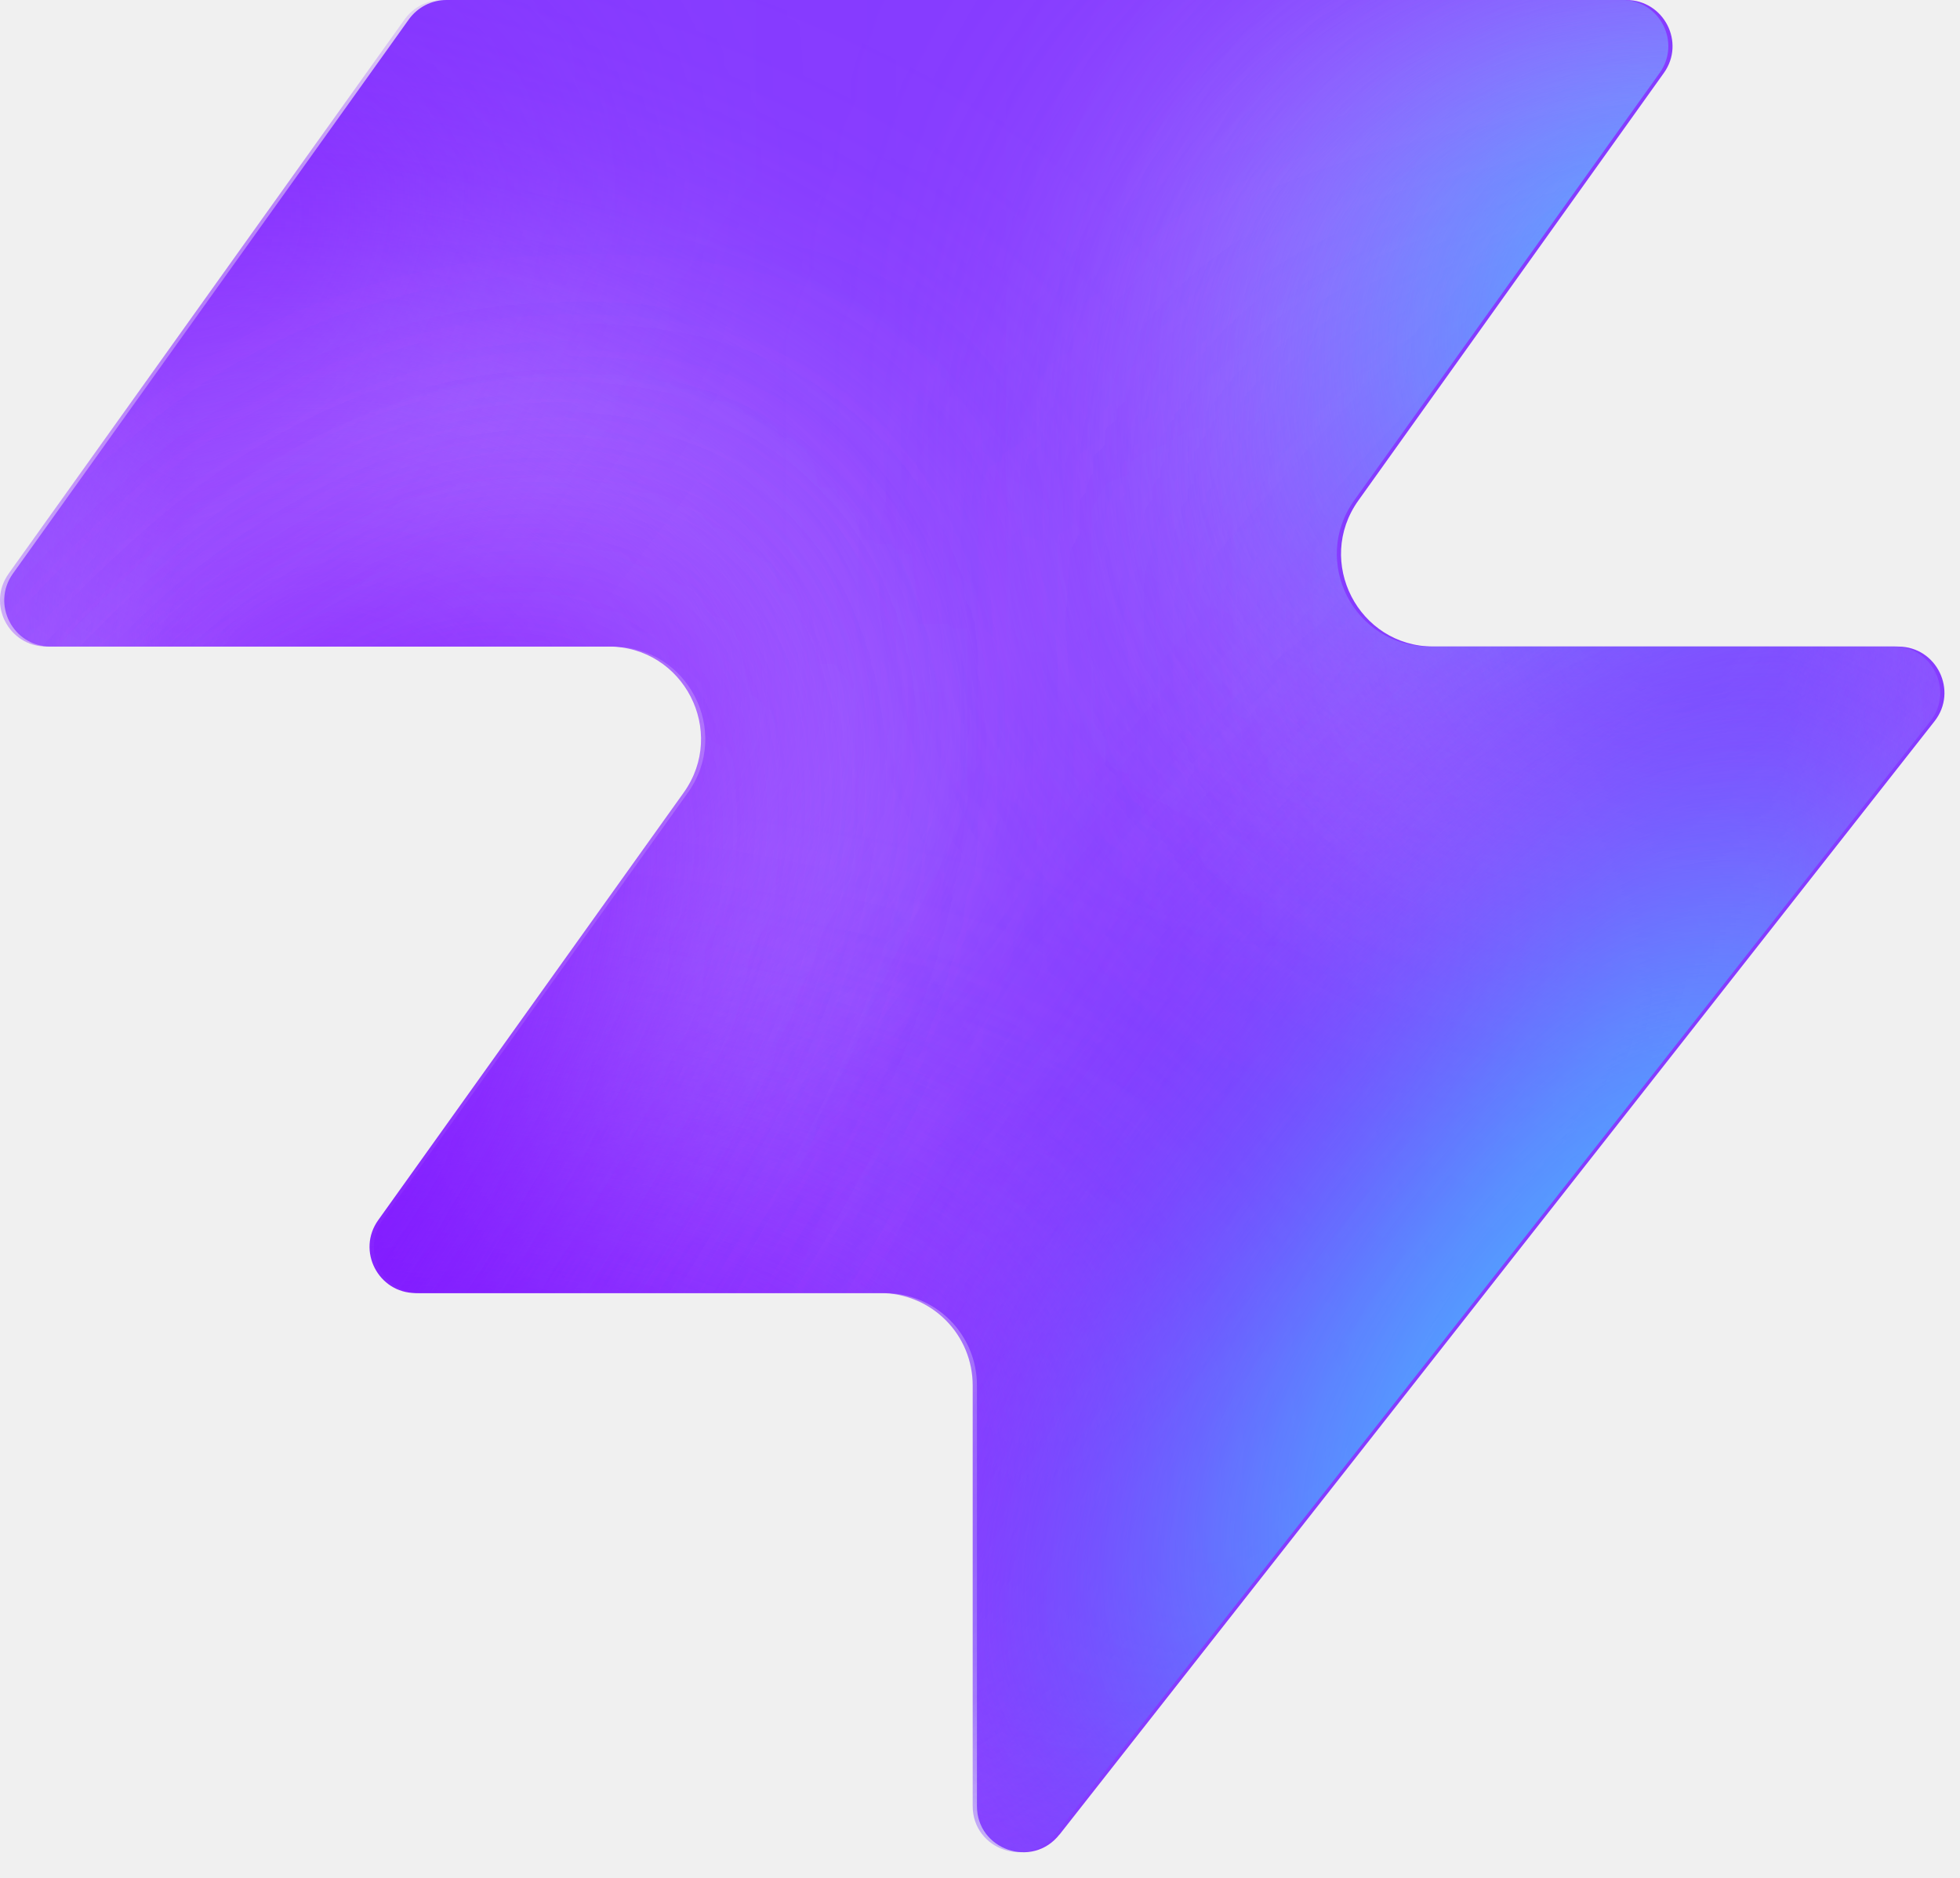
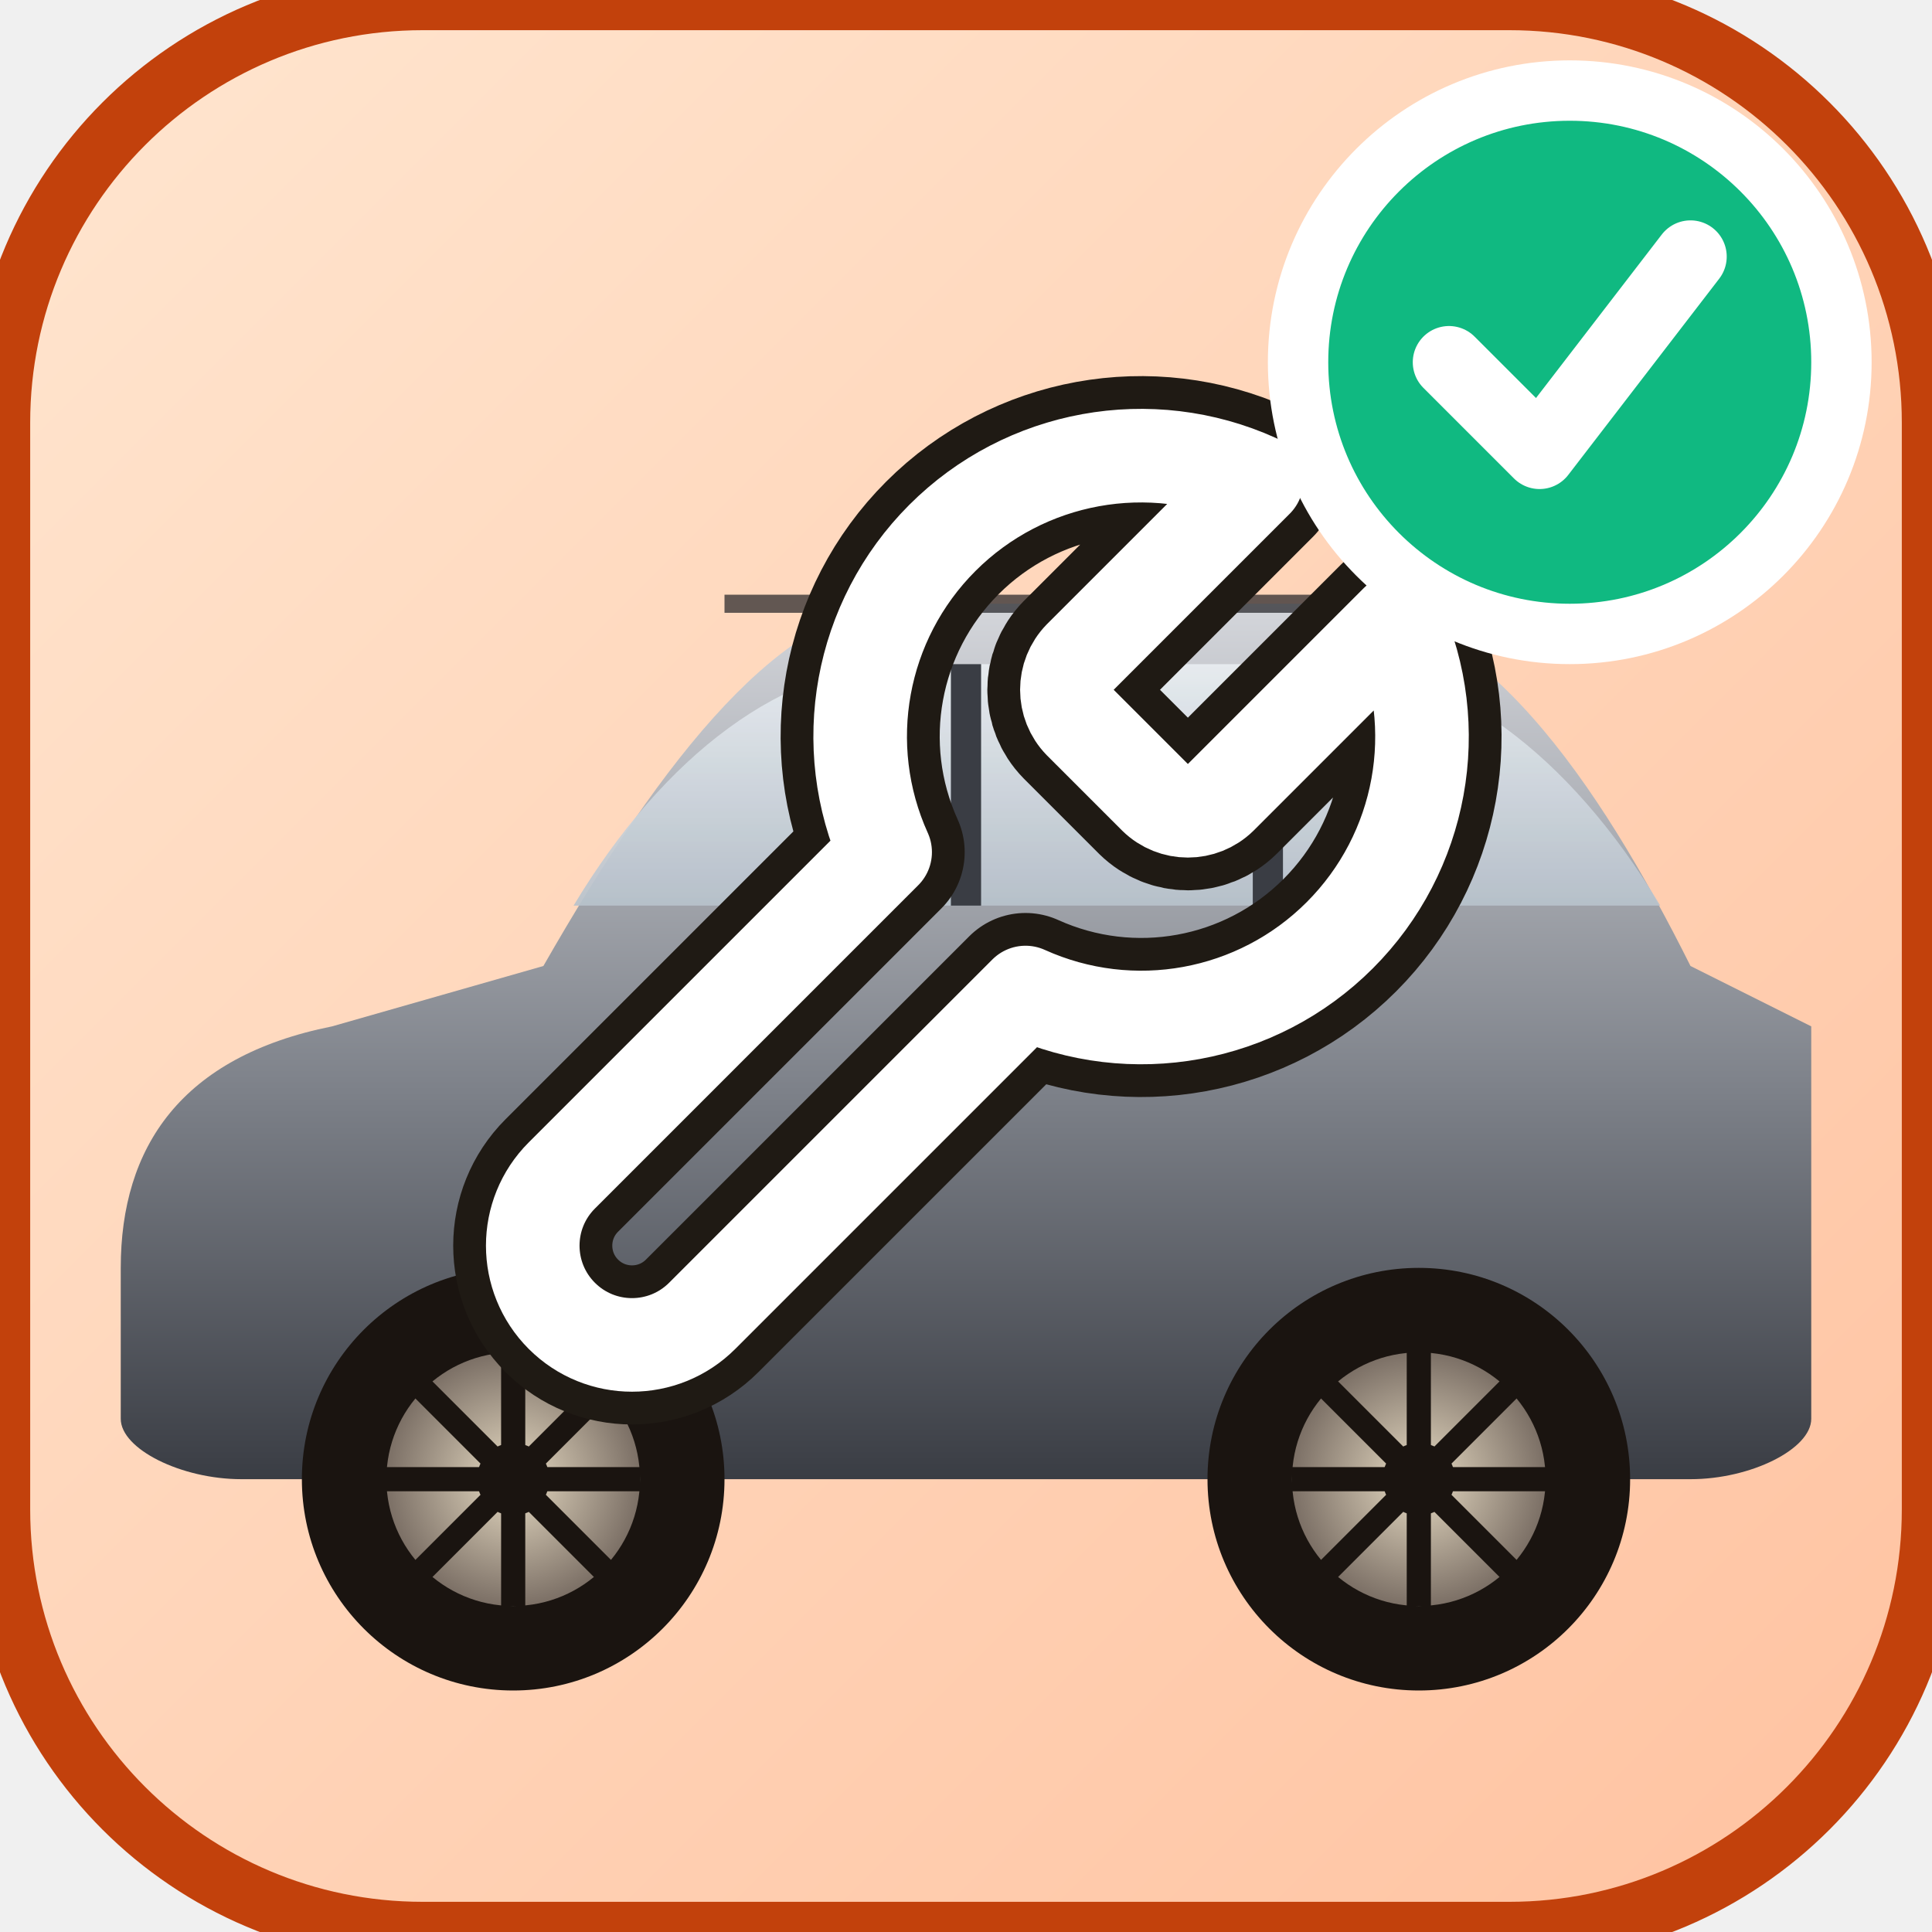
- <svg xmlns="http://www.w3.org/2000/svg" width="48" height="46" fill="none" viewBox="0 0 48 46">
-   <path fill="#863bff" d="M25.946 44.938c-.664.845-2.021.375-2.021-.698V33.937a2.26 2.26 0 0 0-2.262-2.262H10.287c-.92 0-1.456-1.04-.92-1.788l7.48-10.471c1.07-1.497 0-3.578-1.842-3.578H1.237c-.92 0-1.456-1.04-.92-1.788L10.013.474c.214-.297.556-.474.92-.474h28.894c.92 0 1.456 1.04.92 1.788l-7.48 10.471c-1.07 1.498 0 3.579 1.842 3.579h11.377c.943 0 1.473 1.088.89 1.83L25.947 44.94z" style="fill:#863bff;fill:color(display-p3 .525 .23 1);fill-opacity:1" />
-   <mask id="a" width="48" height="46" x="0" y="0" maskUnits="userSpaceOnUse" style="mask-type:alpha">
-     <path fill="#000" d="M25.842 44.938c-.664.844-2.021.375-2.021-.698V33.937a2.26 2.26 0 0 0-2.262-2.262H10.183c-.92 0-1.456-1.04-.92-1.788l7.48-10.471c1.07-1.498 0-3.579-1.842-3.579H1.133c-.92 0-1.456-1.04-.92-1.787L9.91.473c.214-.297.556-.474.92-.474h28.894c.92 0 1.456 1.04.92 1.788l-7.48 10.471c-1.07 1.498 0 3.578 1.842 3.578h11.377c.943 0 1.473 1.088.89 1.832L25.843 44.94z" style="fill:#000;fill-opacity:1" />
-   </mask>
-   <g mask="url(#a)">
-     <g filter="url(#b)">
-       <ellipse cx="5.508" cy="14.704" fill="#ede6ff" rx="5.508" ry="14.704" style="fill:#ede6ff;fill:color(display-p3 .927 .903 1);fill-opacity:1" transform="matrix(.00324 1 1 -.00324 -4.47 31.516)" />
-     </g>
-     <g filter="url(#c)">
-       <ellipse cx="10.399" cy="29.851" fill="#ede6ff" rx="10.399" ry="29.851" style="fill:#ede6ff;fill:color(display-p3 .927 .903 1);fill-opacity:1" transform="matrix(.00324 1 1 -.00324 -39.328 7.883)" />
-     </g>
-     <g filter="url(#d)">
-       <ellipse cx="5.508" cy="30.487" fill="#7e14ff" rx="5.508" ry="30.487" style="fill:#7e14ff;fill:color(display-p3 .492 .077 1);fill-opacity:1" transform="rotate(89.814 -25.913 -14.639)scale(1 -1)" />
-     </g>
-     <g filter="url(#e)">
-       <ellipse cx="5.508" cy="30.599" fill="#7e14ff" rx="5.508" ry="30.599" style="fill:#7e14ff;fill:color(display-p3 .492 .077 1);fill-opacity:1" transform="rotate(89.814 -32.644 -3.334)scale(1 -1)" />
-     </g>
-     <g filter="url(#f)">
-       <ellipse cx="5.508" cy="30.599" fill="#7e14ff" rx="5.508" ry="30.599" style="fill:#7e14ff;fill:color(display-p3 .492 .077 1);fill-opacity:1" transform="matrix(.00324 1 1 -.00324 -34.34 30.47)" />
-     </g>
-     <g filter="url(#g)">
-       <ellipse cx="14.072" cy="22.078" fill="#ede6ff" rx="14.072" ry="22.078" style="fill:#ede6ff;fill:color(display-p3 .927 .903 1);fill-opacity:1" transform="rotate(93.35 24.506 48.493)scale(-1 1)" />
-     </g>
-     <g filter="url(#h)">
-       <ellipse cx="3.47" cy="21.501" fill="#7e14ff" rx="3.47" ry="21.501" style="fill:#7e14ff;fill:color(display-p3 .492 .077 1);fill-opacity:1" transform="rotate(89.009 28.708 47.59)scale(-1 1)" />
-     </g>
-     <g filter="url(#i)">
-       <ellipse cx="3.47" cy="21.501" fill="#7e14ff" rx="3.47" ry="21.501" style="fill:#7e14ff;fill:color(display-p3 .492 .077 1);fill-opacity:1" transform="rotate(89.009 28.708 47.59)scale(-1 1)" />
-     </g>
-     <g filter="url(#j)">
-       <ellipse cx=".387" cy="8.972" fill="#7e14ff" rx="4.407" ry="29.108" style="fill:#7e14ff;fill:color(display-p3 .492 .077 1);fill-opacity:1" transform="rotate(39.51 .387 8.972)" />
-     </g>
-     <g filter="url(#k)">
-       <ellipse cx="47.523" cy="-6.092" fill="#7e14ff" rx="4.407" ry="29.108" style="fill:#7e14ff;fill:color(display-p3 .492 .077 1);fill-opacity:1" transform="rotate(37.892 47.523 -6.092)" />
-     </g>
-     <g filter="url(#l)">
-       <ellipse cx="41.412" cy="6.333" fill="#47bfff" rx="5.971" ry="9.665" style="fill:#47bfff;fill:color(display-p3 .28 .748 1);fill-opacity:1" transform="rotate(37.892 41.412 6.333)" />
-     </g>
-     <g filter="url(#m)">
-       <ellipse cx="-1.879" cy="38.332" fill="#7e14ff" rx="4.407" ry="29.108" style="fill:#7e14ff;fill:color(display-p3 .492 .077 1);fill-opacity:1" transform="rotate(37.892 -1.88 38.332)" />
-     </g>
-     <g filter="url(#n)">
-       <ellipse cx="-1.879" cy="38.332" fill="#7e14ff" rx="4.407" ry="29.108" style="fill:#7e14ff;fill:color(display-p3 .492 .077 1);fill-opacity:1" transform="rotate(37.892 -1.88 38.332)" />
-     </g>
-     <g filter="url(#o)">
-       <ellipse cx="35.651" cy="29.907" fill="#7e14ff" rx="4.407" ry="29.108" style="fill:#7e14ff;fill:color(display-p3 .492 .077 1);fill-opacity:1" transform="rotate(37.892 35.651 29.907)" />
-     </g>
-     <g filter="url(#p)">
-       <ellipse cx="38.418" cy="32.4" fill="#47bfff" rx="5.971" ry="15.297" style="fill:#47bfff;fill:color(display-p3 .28 .748 1);fill-opacity:1" transform="rotate(37.892 38.418 32.4)" />
-     </g>
+ <svg xmlns="http://www.w3.org/2000/svg" viewBox="0 0 64 64">
+   <defs>
+     <linearGradient id="bg4" x1="0" y1="0" x2="1" y2="1">
+       <stop offset="0%" stop-color="#FFE6D0" />
+       <stop offset="100%" stop-color="#FFC2A0" />
+     </linearGradient>
+     <linearGradient id="suvBody" x1="0" y1="0" x2="0" y2="1">
+       <stop offset="0%" stop-color="#D4D6DB" />
+       <stop offset="55%" stop-color="#7E828A" />
+       <stop offset="100%" stop-color="#3A3D44" />
+     </linearGradient>
+     <linearGradient id="suvWindow" x1="0" y1="0" x2="0" y2="1">
+       <stop offset="0%" stop-color="#E8EDF1" />
+       <stop offset="100%" stop-color="#B8C2CC" />
+     </linearGradient>
+     <radialGradient id="rim4" cx="0.5" cy="0.5" r="0.5">
+       <stop offset="0%" stop-color="#E8DCC4" />
+       <stop offset="100%" stop-color="#7C7066" />
+     </radialGradient>
+   </defs>
+   <rect width="64" height="64" rx="14" fill="url(#bg4)" stroke="#C2410C" stroke-width="2" />
+   <path d="M 4 42            C 4 38, 6 35, 11 34            L 18 32            C 22 25, 26 20, 30 20            L 44 20            C 49 20, 53 26, 56 32            L 60 34            C 60 37, 60 40, 60 42            L 60 47            C 60 48, 58 49, 56 49            L 8 49            C 6 49, 4 48, 4 47 Z" fill="url(#suvBody)" />
+   <path d="M 19 30            C 22 25, 26 22, 30 22            L 44 22            C 48 22, 52 25, 55 30 Z" fill="url(#suvWindow)" opacity="0.92" />
+   <line x1="32" y1="22" x2="32" y2="30" stroke="#3A3D44" stroke-width="1" />
+   <line x1="42" y1="22" x2="42" y2="30" stroke="#3A3D44" stroke-width="1" />
+   <line x1="24" y1="20" x2="50" y2="20" stroke="#1F2024" stroke-width="0.6" opacity="0.7" />
+   <circle cx="17" cy="49" r="7" fill="#1A1410" />
+   <circle cx="17" cy="49" r="4.2" fill="url(#rim4)" />
+   <g stroke="#1A1410" stroke-width="0.8">
+     <line x1="17" y1="44.8" x2="17" y2="53.2" />
+     <line x1="12.8" y1="49" x2="21.2" y2="49" />
+     <line x1="14" y1="46" x2="20" y2="52" />
+     <line x1="14" y1="52" x2="20" y2="46" />
  </g>
-   <defs>
-     <filter id="b" width="60.045" height="41.654" x="-19.77" y="16.149" color-interpolation-filters="sRGB" filterUnits="userSpaceOnUse">
-       <feFlood flood-opacity="0" result="BackgroundImageFix" />
-       <feBlend in="SourceGraphic" in2="BackgroundImageFix" result="shape" />
-       <feGaussianBlur result="effect1_foregroundBlur_2002_17158" stdDeviation="7.659" />
-     </filter>
-     <filter id="c" width="90.34" height="51.437" x="-54.613" y="-7.533" color-interpolation-filters="sRGB" filterUnits="userSpaceOnUse">
-       <feFlood flood-opacity="0" result="BackgroundImageFix" />
-       <feBlend in="SourceGraphic" in2="BackgroundImageFix" result="shape" />
-       <feGaussianBlur result="effect1_foregroundBlur_2002_17158" stdDeviation="7.659" />
-     </filter>
-     <filter id="d" width="79.355" height="29.4" x="-49.64" y="2.03" color-interpolation-filters="sRGB" filterUnits="userSpaceOnUse">
-       <feFlood flood-opacity="0" result="BackgroundImageFix" />
-       <feBlend in="SourceGraphic" in2="BackgroundImageFix" result="shape" />
-       <feGaussianBlur result="effect1_foregroundBlur_2002_17158" stdDeviation="4.596" />
-     </filter>
-     <filter id="e" width="79.579" height="29.4" x="-45.045" y="20.029" color-interpolation-filters="sRGB" filterUnits="userSpaceOnUse">
-       <feFlood flood-opacity="0" result="BackgroundImageFix" />
-       <feBlend in="SourceGraphic" in2="BackgroundImageFix" result="shape" />
-       <feGaussianBlur result="effect1_foregroundBlur_2002_17158" stdDeviation="4.596" />
-     </filter>
-     <filter id="f" width="79.579" height="29.4" x="-43.513" y="21.178" color-interpolation-filters="sRGB" filterUnits="userSpaceOnUse">
-       <feFlood flood-opacity="0" result="BackgroundImageFix" />
-       <feBlend in="SourceGraphic" in2="BackgroundImageFix" result="shape" />
-       <feGaussianBlur result="effect1_foregroundBlur_2002_17158" stdDeviation="4.596" />
-     </filter>
-     <filter id="g" width="74.749" height="58.852" x="15.756" y="-17.901" color-interpolation-filters="sRGB" filterUnits="userSpaceOnUse">
-       <feFlood flood-opacity="0" result="BackgroundImageFix" />
-       <feBlend in="SourceGraphic" in2="BackgroundImageFix" result="shape" />
-       <feGaussianBlur result="effect1_foregroundBlur_2002_17158" stdDeviation="7.659" />
-     </filter>
-     <filter id="h" width="61.377" height="25.362" x="23.548" y="2.284" color-interpolation-filters="sRGB" filterUnits="userSpaceOnUse">
-       <feFlood flood-opacity="0" result="BackgroundImageFix" />
-       <feBlend in="SourceGraphic" in2="BackgroundImageFix" result="shape" />
-       <feGaussianBlur result="effect1_foregroundBlur_2002_17158" stdDeviation="4.596" />
-     </filter>
-     <filter id="i" width="61.377" height="25.362" x="23.548" y="2.284" color-interpolation-filters="sRGB" filterUnits="userSpaceOnUse">
-       <feFlood flood-opacity="0" result="BackgroundImageFix" />
-       <feBlend in="SourceGraphic" in2="BackgroundImageFix" result="shape" />
-       <feGaussianBlur result="effect1_foregroundBlur_2002_17158" stdDeviation="4.596" />
-     </filter>
-     <filter id="j" width="56.045" height="63.649" x="-27.636" y="-22.853" color-interpolation-filters="sRGB" filterUnits="userSpaceOnUse">
-       <feFlood flood-opacity="0" result="BackgroundImageFix" />
-       <feBlend in="SourceGraphic" in2="BackgroundImageFix" result="shape" />
-       <feGaussianBlur result="effect1_foregroundBlur_2002_17158" stdDeviation="4.596" />
-     </filter>
-     <filter id="k" width="54.814" height="64.646" x="20.116" y="-38.415" color-interpolation-filters="sRGB" filterUnits="userSpaceOnUse">
-       <feFlood flood-opacity="0" result="BackgroundImageFix" />
-       <feBlend in="SourceGraphic" in2="BackgroundImageFix" result="shape" />
-       <feGaussianBlur result="effect1_foregroundBlur_2002_17158" stdDeviation="4.596" />
-     </filter>
-     <filter id="l" width="33.541" height="35.313" x="24.641" y="-11.323" color-interpolation-filters="sRGB" filterUnits="userSpaceOnUse">
-       <feFlood flood-opacity="0" result="BackgroundImageFix" />
-       <feBlend in="SourceGraphic" in2="BackgroundImageFix" result="shape" />
-       <feGaussianBlur result="effect1_foregroundBlur_2002_17158" stdDeviation="4.596" />
-     </filter>
-     <filter id="m" width="54.814" height="64.646" x="-29.286" y="6.009" color-interpolation-filters="sRGB" filterUnits="userSpaceOnUse">
-       <feFlood flood-opacity="0" result="BackgroundImageFix" />
-       <feBlend in="SourceGraphic" in2="BackgroundImageFix" result="shape" />
-       <feGaussianBlur result="effect1_foregroundBlur_2002_17158" stdDeviation="4.596" />
-     </filter>
-     <filter id="n" width="54.814" height="64.646" x="-29.286" y="6.009" color-interpolation-filters="sRGB" filterUnits="userSpaceOnUse">
-       <feFlood flood-opacity="0" result="BackgroundImageFix" />
-       <feBlend in="SourceGraphic" in2="BackgroundImageFix" result="shape" />
-       <feGaussianBlur result="effect1_foregroundBlur_2002_17158" stdDeviation="4.596" />
-     </filter>
-     <filter id="o" width="54.814" height="64.646" x="8.244" y="-2.416" color-interpolation-filters="sRGB" filterUnits="userSpaceOnUse">
-       <feFlood flood-opacity="0" result="BackgroundImageFix" />
-       <feBlend in="SourceGraphic" in2="BackgroundImageFix" result="shape" />
-       <feGaussianBlur result="effect1_foregroundBlur_2002_17158" stdDeviation="4.596" />
-     </filter>
-     <filter id="p" width="39.409" height="43.623" x="18.713" y="10.588" color-interpolation-filters="sRGB" filterUnits="userSpaceOnUse">
-       <feFlood flood-opacity="0" result="BackgroundImageFix" />
-       <feBlend in="SourceGraphic" in2="BackgroundImageFix" result="shape" />
-       <feGaussianBlur result="effect1_foregroundBlur_2002_17158" stdDeviation="4.596" />
-     </filter>
-   </defs>
+   <circle cx="17" cy="49" r="1.2" fill="#1A1410" />
+   <circle cx="47" cy="49" r="7" fill="#1A1410" />
+   <circle cx="47" cy="49" r="4.2" fill="url(#rim4)" />
+   <g stroke="#1A1410" stroke-width="0.8">
+     <line x1="47" y1="44.8" x2="47" y2="53.2" />
+     <line x1="42.8" y1="49" x2="51.2" y2="49" />
+     <line x1="44" y1="46" x2="50" y2="52" />
+     <line x1="44" y1="52" x2="50" y2="46" />
+   </g>
+   <circle cx="47" cy="49" r="1.2" fill="#1A1410" />
+   <g transform="translate(13 12) scale(1.55)">
+     <path d="M14.7 6.3a1 1 0 0 0 0 1.4l1.6 1.6a1 1 0 0 0 1.4 0l3.77-3.77a6 6 0 0 1-7.94 7.94l-6.91 6.91a2.12 2.12 0 0 1-3-3l6.91-6.91a6 6 0 0 1 7.94-7.94l-3.76 3.76z" fill="none" stroke="#1F1A14" stroke-width="3.4" stroke-linecap="round" stroke-linejoin="round" />
+     <path d="M14.7 6.3a1 1 0 0 0 0 1.4l1.6 1.6a1 1 0 0 0 1.4 0l3.77-3.77a6 6 0 0 1-7.94 7.94l-6.91 6.91a2.12 2.12 0 0 1-3-3l6.91-6.91a6 6 0 0 1 7.94-7.94l-3.76 3.76z" fill="none" stroke="#FFFFFF" stroke-width="2" stroke-linecap="round" stroke-linejoin="round" />
+   </g>
+   <circle cx="52" cy="12" r="9" fill="#10B981" stroke="#FFFFFF" stroke-width="2" />
+   <path d="M 48 12 L 51 15 L 56 8.5" stroke="#FFFFFF" stroke-width="2.4" stroke-linecap="round" stroke-linejoin="round" fill="none" />
</svg>
